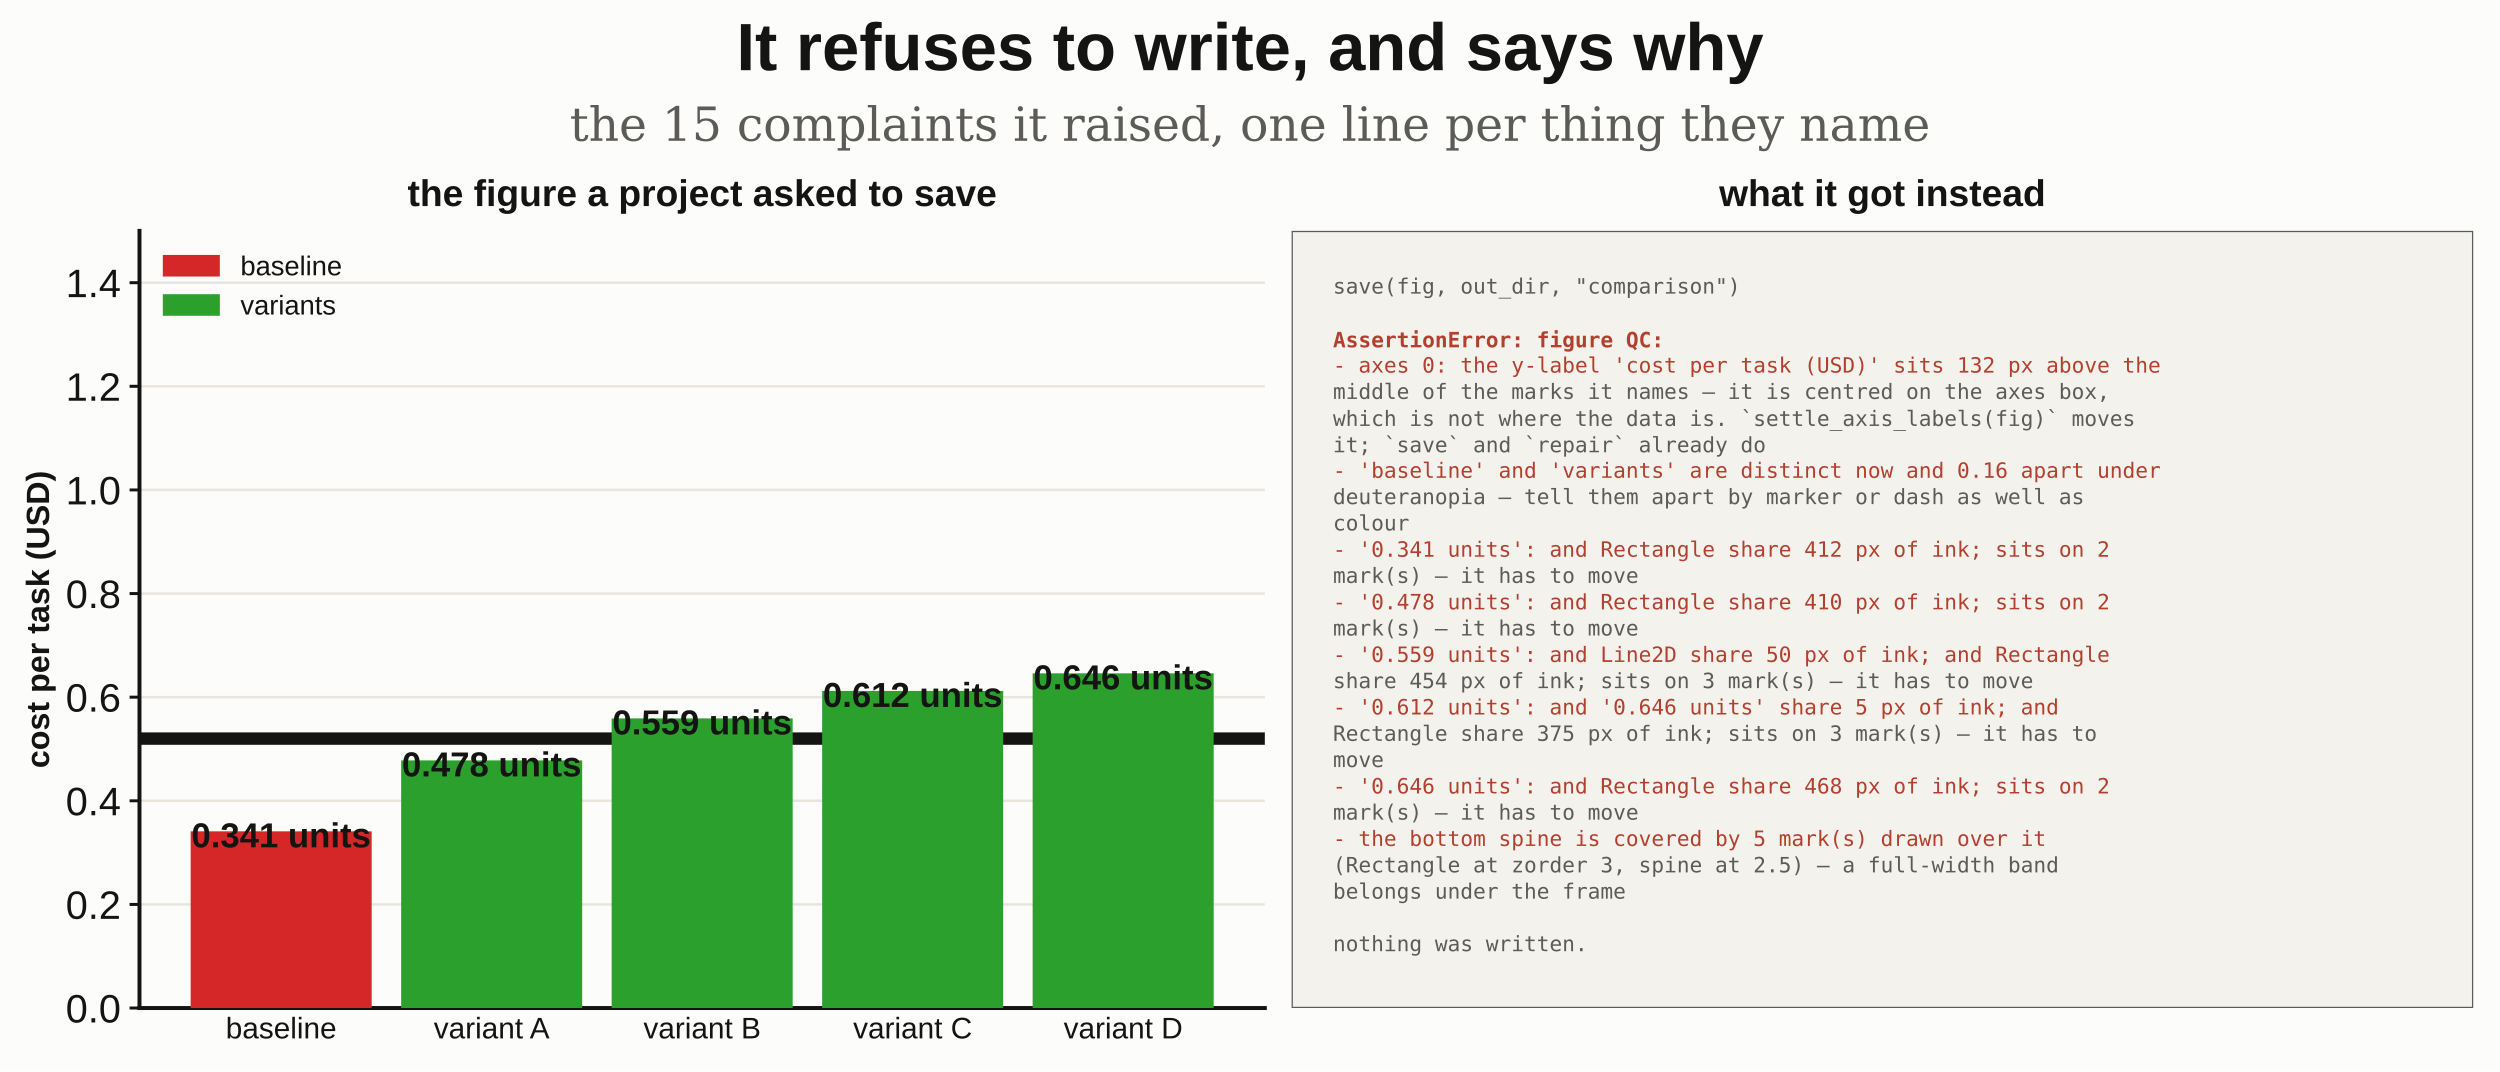
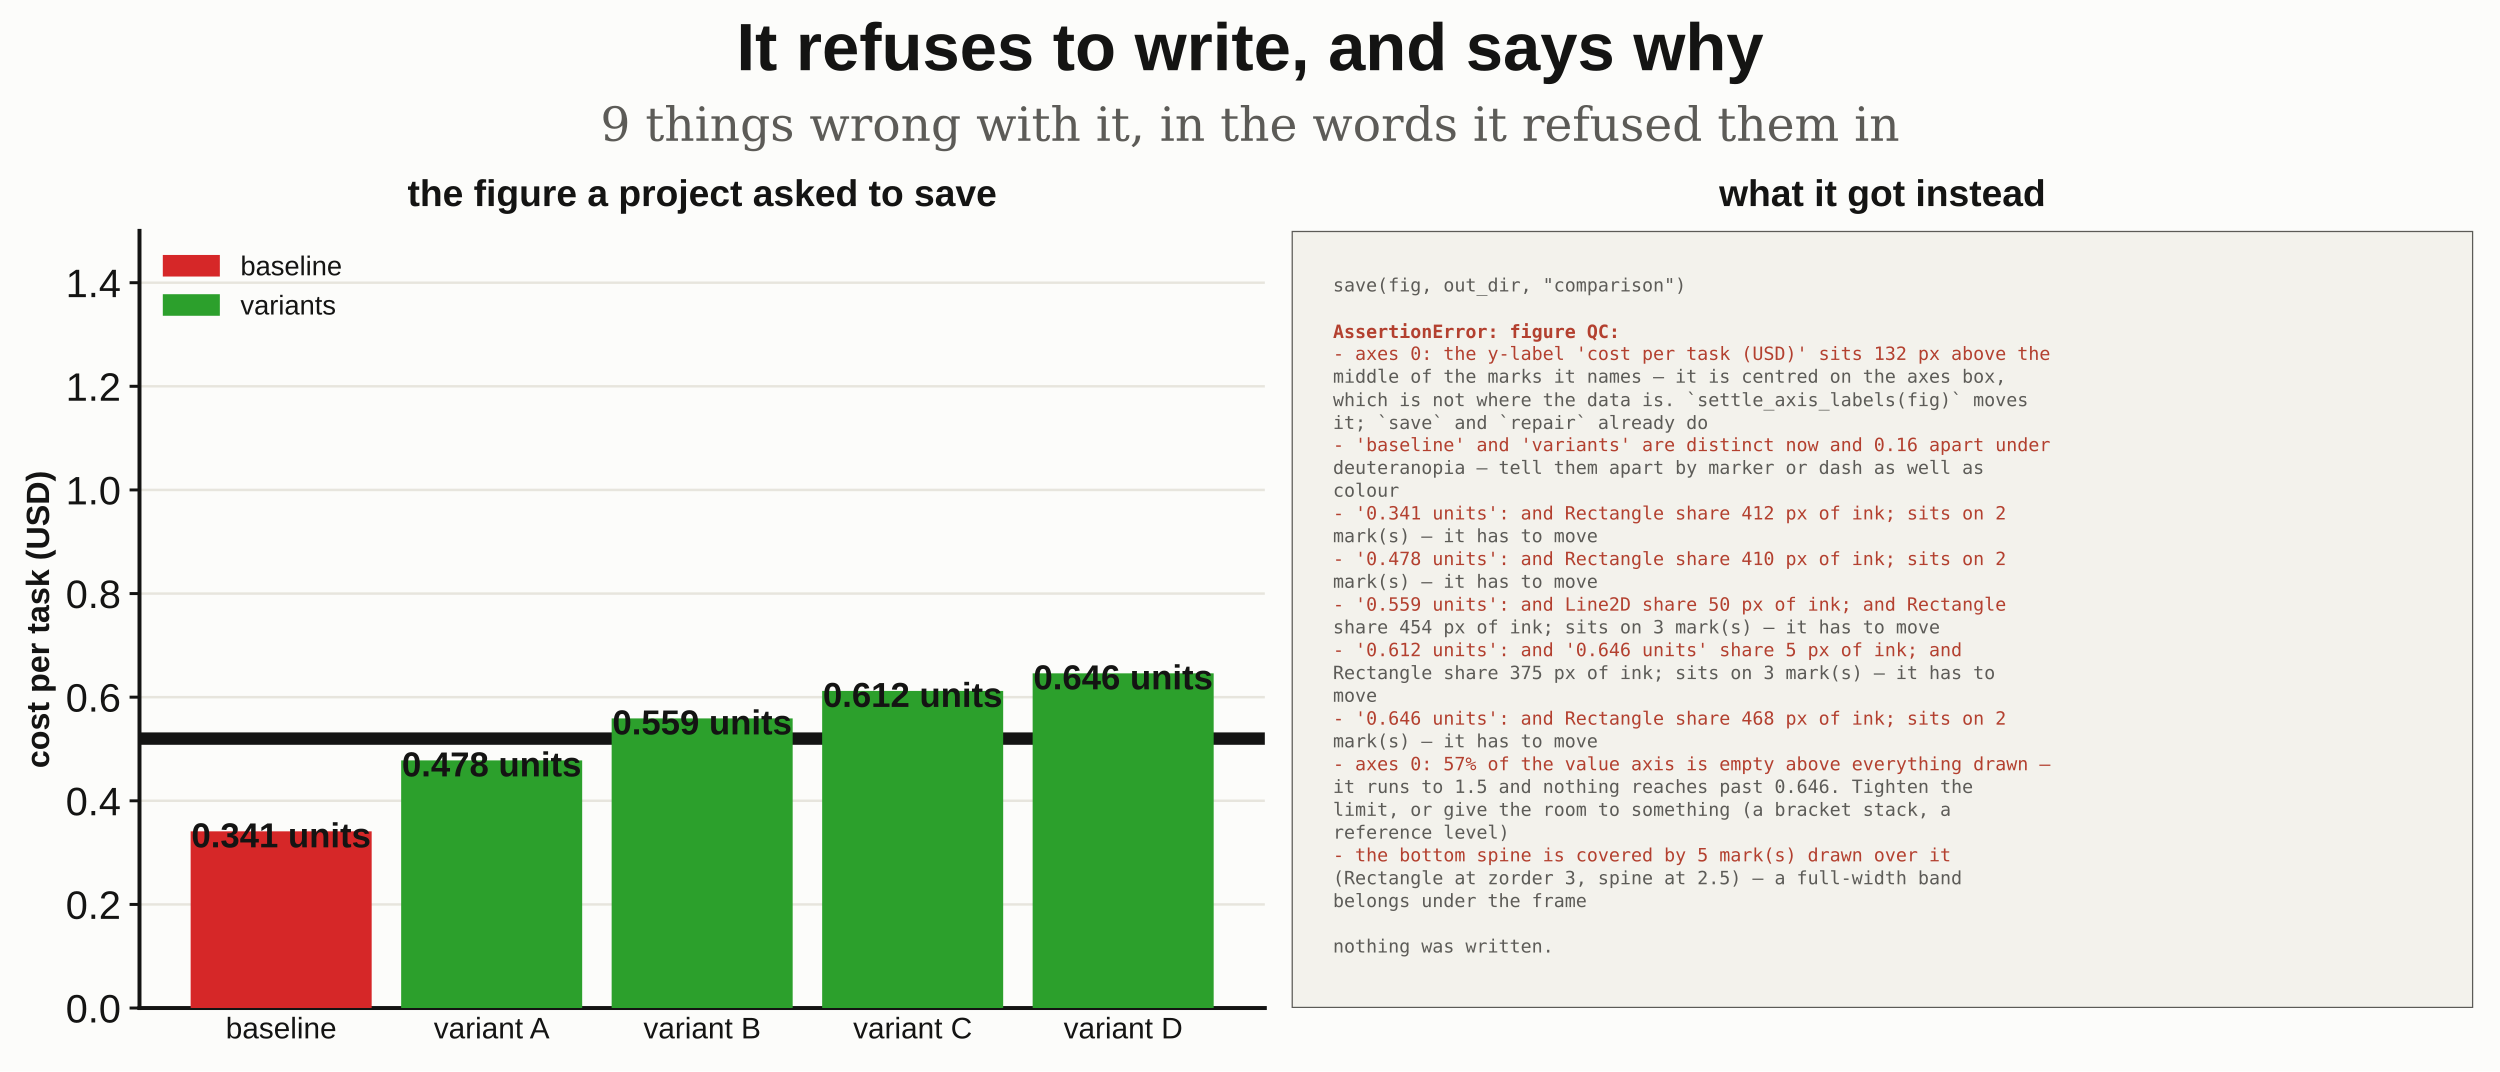
<svg xmlns="http://www.w3.org/2000/svg" xmlns:xlink="http://www.w3.org/1999/xlink" width="1008pt" height="432pt" viewBox="0 0 1008 432" version="1.1">
  <defs>
    <style type="text/css">*{stroke-linejoin: round; stroke-linecap: butt}</style>
  </defs>
  <g id="figure_1">
    <g id="patch_1">
      <path d="M 0 432  L 1008 432  L 1008 0  L 0 0  z " style="fill: #fcfcfa" />
    </g>
    <g id="axes_1">
      <g id="patch_2">
        <path d="M 56.244 406.438  L 509.979 406.438  L 509.979 93.092  L 56.244 93.092  z " style="fill: #fcfcfa" />
      </g>
      <g id="matplotlib.axis_1">
        <g id="xtick_1">
          <g id="line2d_1" />
          <g id="text_1">
            <text style="font-size: 12px; font-family: 'Arial', 'Verdana', 'DejaVu Sans', sans-serif; text-anchor: middle; fill: #141413" x="113.364" y="418.675" transform="rotate(-0 113.3643 418.6746)">baseline</text>
          </g>
        </g>
        <g id="xtick_2">
          <g id="line2d_2" />
          <g id="text_2">
            <text style="font-size: 12px; font-family: 'Arial', 'Verdana', 'DejaVu Sans', sans-serif; text-anchor: middle; fill: #141413" x="198.238" y="418.675" transform="rotate(-0 198.2379 418.6746)">variant A</text>
          </g>
        </g>
        <g id="xtick_3">
          <g id="line2d_3" />
          <g id="text_3">
            <text style="font-size: 12px; font-family: 'Arial', 'Verdana', 'DejaVu Sans', sans-serif; text-anchor: middle; fill: #141413" x="283.112" y="418.675" transform="rotate(-0 283.1116 418.6746)">variant B</text>
          </g>
        </g>
        <g id="xtick_4">
          <g id="line2d_4" />
          <g id="text_4">
            <text style="font-size: 12px; font-family: 'Arial', 'Verdana', 'DejaVu Sans', sans-serif; text-anchor: middle; fill: #141413" x="367.985" y="418.675" transform="rotate(-0 367.9852 418.6746)">variant C</text>
          </g>
        </g>
        <g id="xtick_5">
          <g id="line2d_5" />
          <g id="text_5">
            <text style="font-size: 12px; font-family: 'Arial', 'Verdana', 'DejaVu Sans', sans-serif; text-anchor: middle; fill: #141413" x="452.859" y="418.675" transform="rotate(-0 452.8589 418.6746)">variant D</text>
          </g>
        </g>
      </g>
      <g id="matplotlib.axis_2">
        <g id="ytick_1">
          <g id="line2d_6">
            <path d="M 56.244 406.438  L 509.979 406.438  " clip-path="url(#p9583c2fc2c)" style="fill: none; stroke: #e7e5dd; stroke-linecap: square" />
          </g>
          <g id="line2d_7">
            <defs>
              <path id="m5bc738e78b" d="M 0 0  L -4 0  " style="stroke: #141413; stroke-width: 1.2" />
            </defs>
            <g>
              <use xlink:href="#m5bc738e78b" x="56.244" y="406.438" style="fill: #141413; stroke: #141413; stroke-width: 1.2" />
            </g>
          </g>
          <g id="text_6">
            <text style="font-size: 16px; font-family: 'Arial', 'Verdana', 'DejaVu Sans', sans-serif; text-anchor: end; fill: #141413" x="48.744" y="412.262" transform="rotate(-0 48.74435 412.2625)">0.0</text>
          </g>
        </g>
        <g id="ytick_2">
          <g id="line2d_8">
            <path d="M 56.244 364.659  L 509.979 364.659  " clip-path="url(#p9583c2fc2c)" style="fill: none; stroke: #e7e5dd; stroke-linecap: square" />
          </g>
          <g id="line2d_9">
            <g>
              <use xlink:href="#m5bc738e78b" x="56.244" y="364.659" style="fill: #141413; stroke: #141413; stroke-width: 1.2" />
            </g>
          </g>
          <g id="text_7">
            <text style="font-size: 16px; font-family: 'Arial', 'Verdana', 'DejaVu Sans', sans-serif; text-anchor: end; fill: #141413" x="48.744" y="370.483" transform="rotate(-0 48.74435 370.483)">0.2</text>
          </g>
        </g>
        <g id="ytick_3">
          <g id="line2d_10">
            <path d="M 56.244 322.879  L 509.979 322.879  " clip-path="url(#p9583c2fc2c)" style="fill: none; stroke: #e7e5dd; stroke-linecap: square" />
          </g>
          <g id="line2d_11">
            <g>
              <use xlink:href="#m5bc738e78b" x="56.244" y="322.879" style="fill: #141413; stroke: #141413; stroke-width: 1.2" />
            </g>
          </g>
          <g id="text_8">
            <text style="font-size: 16px; font-family: 'Arial', 'Verdana', 'DejaVu Sans', sans-serif; text-anchor: end; fill: #141413" x="48.744" y="328.704" transform="rotate(-0 48.74435 328.7035)">0.4</text>
          </g>
        </g>
        <g id="ytick_4">
          <g id="line2d_12">
            <path d="M 56.244 281.1  L 509.979 281.1  " clip-path="url(#p9583c2fc2c)" style="fill: none; stroke: #e7e5dd; stroke-linecap: square" />
          </g>
          <g id="line2d_13">
            <g>
              <use xlink:href="#m5bc738e78b" x="56.244" y="281.1" style="fill: #141413; stroke: #141413; stroke-width: 1.2" />
            </g>
          </g>
          <g id="text_9">
            <text style="font-size: 16px; font-family: 'Arial', 'Verdana', 'DejaVu Sans', sans-serif; text-anchor: end; fill: #141413" x="48.744" y="286.924" transform="rotate(-0 48.74435 286.924)">0.6</text>
          </g>
        </g>
        <g id="ytick_5">
          <g id="line2d_14">
            <path d="M 56.244 239.32  L 509.979 239.32  " clip-path="url(#p9583c2fc2c)" style="fill: none; stroke: #e7e5dd; stroke-linecap: square" />
          </g>
          <g id="line2d_15">
            <g>
              <use xlink:href="#m5bc738e78b" x="56.244" y="239.32" style="fill: #141413; stroke: #141413; stroke-width: 1.2" />
            </g>
          </g>
          <g id="text_10">
            <text style="font-size: 16px; font-family: 'Arial', 'Verdana', 'DejaVu Sans', sans-serif; text-anchor: end; fill: #141413" x="48.744" y="245.145" transform="rotate(-0 48.74435 245.1446)">0.8</text>
          </g>
        </g>
        <g id="ytick_6">
          <g id="line2d_16">
            <path d="M 56.244 197.541  L 509.979 197.541  " clip-path="url(#p9583c2fc2c)" style="fill: none; stroke: #e7e5dd; stroke-linecap: square" />
          </g>
          <g id="line2d_17">
            <g>
              <use xlink:href="#m5bc738e78b" x="56.244" y="197.541" style="fill: #141413; stroke: #141413; stroke-width: 1.2" />
            </g>
          </g>
          <g id="text_11">
            <text style="font-size: 16px; font-family: 'Arial', 'Verdana', 'DejaVu Sans', sans-serif; text-anchor: end; fill: #141413" x="48.744" y="203.365" transform="rotate(-0 48.74435 203.3651)">1.0</text>
          </g>
        </g>
        <g id="ytick_7">
          <g id="line2d_18">
            <path d="M 56.244 155.761  L 509.979 155.761  " clip-path="url(#p9583c2fc2c)" style="fill: none; stroke: #e7e5dd; stroke-linecap: square" />
          </g>
          <g id="line2d_19">
            <g>
              <use xlink:href="#m5bc738e78b" x="56.244" y="155.761" style="fill: #141413; stroke: #141413; stroke-width: 1.2" />
            </g>
          </g>
          <g id="text_12">
            <text style="font-size: 16px; font-family: 'Arial', 'Verdana', 'DejaVu Sans', sans-serif; text-anchor: end; fill: #141413" x="48.744" y="161.586" transform="rotate(-0 48.74435 161.5856)">1.2</text>
          </g>
        </g>
        <g id="ytick_8">
          <g id="line2d_20">
            <path d="M 56.244 113.982  L 509.979 113.982  " clip-path="url(#p9583c2fc2c)" style="fill: none; stroke: #e7e5dd; stroke-linecap: square" />
          </g>
          <g id="line2d_21">
            <g>
              <use xlink:href="#m5bc738e78b" x="56.244" y="113.982" style="fill: #141413; stroke: #141413; stroke-width: 1.2" />
            </g>
          </g>
          <g id="text_13">
            <text style="font-size: 16px; font-family: 'Arial', 'Verdana', 'DejaVu Sans', sans-serif; text-anchor: end; fill: #141413" x="48.744" y="119.806" transform="rotate(-0 48.74435 119.8061)">1.4</text>
          </g>
        </g>
        <g id="text_14">
          <text style="font-weight: 700; font-size: 13px; font-family: 'Arial', 'Verdana', 'DejaVu Sans', sans-serif; text-anchor: middle; fill: #141413" x="19.768" y="249.765" transform="rotate(-90 19.76826 249.7652)">cost per task (USD)</text>
        </g>
      </g>
      <g id="line2d_22">
        <path d="M 56.244 297.812  L 509.979 297.812  " clip-path="url(#p9583c2fc2c)" style="fill: none; stroke: #141413; stroke-width: 5; stroke-linecap: square" />
      </g>
      <g id="patch_3">
        <path d="M 56.244 406.438  L 56.244 93.092  " style="fill: none; stroke: #141413; stroke-width: 1.6; stroke-linejoin: miter; stroke-linecap: square" />
      </g>
      <g id="patch_4">
        <path d="M 56.244 406.438  L 509.979 406.438  " style="fill: none; stroke: #141413; stroke-width: 1.6; stroke-linejoin: miter; stroke-linecap: square" />
      </g>
      <g id="patch_5">
        <path d="M 76.869 406.438  L 149.86 406.438  L 149.86 335.204  L 76.869 335.204  z " clip-path="url(#p9583c2fc2c)" style="fill: #d62728" />
      </g>
      <g id="patch_6">
        <path d="M 161.742 406.438  L 234.734 406.438  L 234.734 306.585  L 161.742 306.585  z " clip-path="url(#p9583c2fc2c)" style="fill: #2ca02c" />
      </g>
      <g id="patch_7">
        <path d="M 246.616 406.438  L 319.607 406.438  L 319.607 289.665  L 246.616 289.665  z " clip-path="url(#p9583c2fc2c)" style="fill: #2ca02c" />
      </g>
      <g id="patch_8">
        <path d="M 331.49 406.438  L 404.481 406.438  L 404.481 278.593  L 331.49 278.593  z " clip-path="url(#p9583c2fc2c)" style="fill: #2ca02c" />
      </g>
      <g id="patch_9">
        <path d="M 416.363 406.438  L 489.355 406.438  L 489.355 271.491  L 416.363 271.491  z " clip-path="url(#p9583c2fc2c)" style="fill: #2ca02c" />
      </g>
      <g id="text_15">
        <text style="font-weight: 700; font-size: 15px; font-family: 'Arial', 'Verdana', 'DejaVu Sans', sans-serif; text-anchor: middle; fill: #141413" x="283.112" y="83.092" transform="rotate(-0 283.1116 83.09215)">the figure a project asked to save</text>
      </g>
      <g id="text_16">
        <text style="font-weight: 700; font-size: 14px; font-family: 'Arial', 'Verdana', 'DejaVu Sans', sans-serif; text-anchor: middle; fill: #141413" x="113.364" y="341.658" transform="rotate(-0 113.3643 341.6584)">0.341 units</text>
      </g>
      <g id="text_17">
        <text style="font-weight: 700; font-size: 14px; font-family: 'Arial', 'Verdana', 'DejaVu Sans', sans-serif; text-anchor: middle; fill: #141413" x="198.238" y="313.039" transform="rotate(-0 198.2379 313.0394)">0.478 units</text>
      </g>
      <g id="text_18">
        <text style="font-weight: 700; font-size: 14px; font-family: 'Arial', 'Verdana', 'DejaVu Sans', sans-serif; text-anchor: middle; fill: #141413" x="283.112" y="296.119" transform="rotate(-0 283.1116 296.1187)">0.559 units</text>
      </g>
      <g id="text_19">
        <text style="font-weight: 700; font-size: 14px; font-family: 'Arial', 'Verdana', 'DejaVu Sans', sans-serif; text-anchor: middle; fill: #141413" x="367.985" y="285.047" transform="rotate(-0 367.9852 285.0472)">0.612 units</text>
      </g>
      <g id="text_20">
        <text style="font-weight: 700; font-size: 14px; font-family: 'Arial', 'Verdana', 'DejaVu Sans', sans-serif; text-anchor: middle; fill: #141413" x="452.859" y="277.945" transform="rotate(-0 452.8589 277.9446)">0.646 units</text>
      </g>
      <g id="legend_1">
        <g id="patch_10">
          <path d="M 66.144 111  L 88.144 111  L 88.144 103.3  L 66.144 103.3  z " style="fill: #d62728; stroke: #d62728; stroke-linejoin: miter" />
        </g>
        <g id="text_21">
          <text style="font-size: 11px; font-family: 'Arial', 'Verdana', 'DejaVu Sans', sans-serif; text-anchor: start; fill: #141413" x="96.944" y="111" transform="rotate(-0 96.94436 111.0005)">baseline</text>
        </g>
        <g id="patch_11">
          <path d="M 66.144 126.824  L 88.144 126.824  L 88.144 119.124  L 66.144 119.124  z " style="fill: #2ca02c; stroke: #2ca02c; stroke-linejoin: miter" />
        </g>
        <g id="text_22">
          <text style="font-size: 11px; font-family: 'Arial', 'Verdana', 'DejaVu Sans', sans-serif; text-anchor: start; fill: #141413" x="96.944" y="126.824" transform="rotate(-0 96.94436 126.8237)">variants</text>
        </g>
      </g>
    </g>
    <g id="axes_2">
      <g id="patch_12">
        <path d="M 520.779 406.438  L 997.2 406.438  L 997.2 93.092  L 520.779 93.092  z " clip-path="url(#p94491c3f25)" style="fill: #f3f2ec; stroke: #5c5b57; stroke-linejoin: miter" />
      </g>
      <g id="text_23">
-         <text style="font-size: 8.529px; font-family: 'DejaVu Sans Mono', 'Bitstream Vera Sans Mono', 'Computer Modern Typewriter', 'Andale Mono', 'Nimbus Mono L', 'Courier New', 'Courier', 'Fixed', 'Terminal', monospace; text-anchor: start; fill: #5c5b57" x="537.454" y="118.374" transform="rotate(-0 537.4536 118.3738)">    save(fig, out_dir, "comparison")</text>
+         <text style="font-size: 7.392px; font-family: 'DejaVu Sans Mono', 'Bitstream Vera Sans Mono', 'Computer Modern Typewriter', 'Andale Mono', 'Nimbus Mono L', 'Courier New', 'Courier', 'Fixed', 'Terminal', monospace; text-anchor: start; fill: #5c5b57" x="537.454" y="117.51" transform="rotate(-0 537.4536 117.5097)">    save(fig, out_dir, "comparison")</text>
      </g>
      <g id="text_24">
-         <text style="font-weight: 700; font-size: 8.529px; font-family: 'DejaVu Sans Mono', 'Bitstream Vera Sans Mono', 'Computer Modern Typewriter', 'Andale Mono', 'Nimbus Mono L', 'Courier New', 'Courier', 'Fixed', 'Terminal', monospace; text-anchor: start; fill: #b3402f" x="537.454" y="140.038" transform="rotate(-0 537.4536 140.038)">AssertionError: figure QC:</text>
+         <text style="font-weight: 700; font-size: 7.392px; font-family: 'DejaVu Sans Mono', 'Bitstream Vera Sans Mono', 'Computer Modern Typewriter', 'Andale Mono', 'Nimbus Mono L', 'Courier New', 'Courier', 'Fixed', 'Terminal', monospace; text-anchor: start; fill: #b3402f" x="537.454" y="136.285" transform="rotate(-0 537.4536 136.2854)">AssertionError: figure QC:</text>
      </g>
      <g id="text_25">
-         <text style="font-size: 8.529px; font-family: 'DejaVu Sans Mono', 'Bitstream Vera Sans Mono', 'Computer Modern Typewriter', 'Andale Mono', 'Nimbus Mono L', 'Courier New', 'Courier', 'Fixed', 'Terminal', monospace; text-anchor: start; fill: #b3402f" x="537.454" y="150.236" transform="rotate(-0 537.4536 150.2358)">  - axes 0: the y-label 'cost per task (USD)' sits 132 px above the</text>
+         <text style="font-size: 7.392px; font-family: 'DejaVu Sans Mono', 'Bitstream Vera Sans Mono', 'Computer Modern Typewriter', 'Andale Mono', 'Nimbus Mono L', 'Courier New', 'Courier', 'Fixed', 'Terminal', monospace; text-anchor: start; fill: #b3402f" x="537.454" y="145.123" transform="rotate(-0 537.4536 145.1234)">  - axes 0: the y-label 'cost per task (USD)' sits 132 px above the</text>
      </g>
      <g id="text_26">
-         <text style="font-size: 8.529px; font-family: 'DejaVu Sans Mono', 'Bitstream Vera Sans Mono', 'Computer Modern Typewriter', 'Andale Mono', 'Nimbus Mono L', 'Courier New', 'Courier', 'Fixed', 'Terminal', monospace; text-anchor: start; fill: #5c5b57" x="537.454" y="160.841" transform="rotate(-0 537.4536 160.8414)">    middle of the marks it names — it is centred on the axes box,</text>
+         <text style="font-size: 7.392px; font-family: 'DejaVu Sans Mono', 'Bitstream Vera Sans Mono', 'Computer Modern Typewriter', 'Andale Mono', 'Nimbus Mono L', 'Courier New', 'Courier', 'Fixed', 'Terminal', monospace; text-anchor: start; fill: #5c5b57" x="537.454" y="154.315" transform="rotate(-0 537.4536 154.3149)">    middle of the marks it names — it is centred on the axes box,</text>
      </g>
      <g id="text_27">
-         <text style="font-size: 8.529px; font-family: 'DejaVu Sans Mono', 'Bitstream Vera Sans Mono', 'Computer Modern Typewriter', 'Andale Mono', 'Nimbus Mono L', 'Courier New', 'Courier', 'Fixed', 'Terminal', monospace; text-anchor: start; fill: #5c5b57" x="537.454" y="171.743" transform="rotate(-0 537.4536 171.7428)">    which is not where the data is. `settle_axis_labels(fig)` moves</text>
+         <text style="font-size: 7.392px; font-family: 'DejaVu Sans Mono', 'Bitstream Vera Sans Mono', 'Computer Modern Typewriter', 'Andale Mono', 'Nimbus Mono L', 'Courier New', 'Courier', 'Fixed', 'Terminal', monospace; text-anchor: start; fill: #5c5b57" x="537.454" y="163.763" transform="rotate(-0 537.4536 163.7628)">    which is not where the data is. `settle_axis_labels(fig)` moves</text>
      </g>
      <g id="text_28">
-         <text style="font-size: 8.529px; font-family: 'DejaVu Sans Mono', 'Bitstream Vera Sans Mono', 'Computer Modern Typewriter', 'Andale Mono', 'Nimbus Mono L', 'Courier New', 'Courier', 'Fixed', 'Terminal', monospace; text-anchor: start; fill: #5c5b57" x="537.454" y="182.348" transform="rotate(-0 537.4536 182.3483)">    it; `save` and `repair` already do</text>
+         <text style="font-size: 7.392px; font-family: 'DejaVu Sans Mono', 'Bitstream Vera Sans Mono', 'Computer Modern Typewriter', 'Andale Mono', 'Nimbus Mono L', 'Courier New', 'Courier', 'Fixed', 'Terminal', monospace; text-anchor: start; fill: #5c5b57" x="537.454" y="172.954" transform="rotate(-0 537.4536 172.9543)">    it; `save` and `repair` already do</text>
      </g>
      <g id="text_29">
-         <text style="font-size: 8.529px; font-family: 'DejaVu Sans Mono', 'Bitstream Vera Sans Mono', 'Computer Modern Typewriter', 'Andale Mono', 'Nimbus Mono L', 'Courier New', 'Courier', 'Fixed', 'Terminal', monospace; text-anchor: start; fill: #b3402f" x="537.454" y="192.658" transform="rotate(-0 537.4536 192.658)">  - 'baseline' and 'variants' are distinct now and 0.16 apart under</text>
+         <text style="font-size: 7.392px; font-family: 'DejaVu Sans Mono', 'Bitstream Vera Sans Mono', 'Computer Modern Typewriter', 'Andale Mono', 'Nimbus Mono L', 'Courier New', 'Courier', 'Fixed', 'Terminal', monospace; text-anchor: start; fill: #b3402f" x="537.454" y="181.889" transform="rotate(-0 537.4536 181.8894)">  - 'baseline' and 'variants' are distinct now and 0.16 apart under</text>
      </g>
      <g id="text_30">
-         <text style="font-size: 8.529px; font-family: 'DejaVu Sans Mono', 'Bitstream Vera Sans Mono', 'Computer Modern Typewriter', 'Andale Mono', 'Nimbus Mono L', 'Courier New', 'Courier', 'Fixed', 'Terminal', monospace; text-anchor: start; fill: #5c5b57" x="537.454" y="203.264" transform="rotate(-0 537.4536 203.2636)">    deuteranopia — tell them apart by marker or dash as well as</text>
+         <text style="font-size: 7.392px; font-family: 'DejaVu Sans Mono', 'Bitstream Vera Sans Mono', 'Computer Modern Typewriter', 'Andale Mono', 'Nimbus Mono L', 'Courier New', 'Courier', 'Fixed', 'Terminal', monospace; text-anchor: start; fill: #5c5b57" x="537.454" y="191.081" transform="rotate(-0 537.4536 191.0808)">    deuteranopia — tell them apart by marker or dash as well as</text>
      </g>
      <g id="text_31">
-         <text style="font-size: 8.529px; font-family: 'DejaVu Sans Mono', 'Bitstream Vera Sans Mono', 'Computer Modern Typewriter', 'Andale Mono', 'Nimbus Mono L', 'Courier New', 'Courier', 'Fixed', 'Terminal', monospace; text-anchor: start; fill: #5c5b57" x="537.454" y="213.869" transform="rotate(-0 537.4536 213.8692)">    colour</text>
+         <text style="font-size: 7.392px; font-family: 'DejaVu Sans Mono', 'Bitstream Vera Sans Mono', 'Computer Modern Typewriter', 'Andale Mono', 'Nimbus Mono L', 'Courier New', 'Courier', 'Fixed', 'Terminal', monospace; text-anchor: start; fill: #5c5b57" x="537.454" y="200.272" transform="rotate(-0 537.4536 200.2723)">    colour</text>
      </g>
      <g id="text_32">
-         <text style="font-size: 8.529px; font-family: 'DejaVu Sans Mono', 'Bitstream Vera Sans Mono', 'Computer Modern Typewriter', 'Andale Mono', 'Nimbus Mono L', 'Courier New', 'Courier', 'Fixed', 'Terminal', monospace; text-anchor: start; fill: #b3402f" x="537.454" y="224.475" transform="rotate(-0 537.4536 224.4747)">  - '0.341 units': and Rectangle share 412 px of ink; sits on 2</text>
+         <text style="font-size: 7.392px; font-family: 'DejaVu Sans Mono', 'Bitstream Vera Sans Mono', 'Computer Modern Typewriter', 'Andale Mono', 'Nimbus Mono L', 'Courier New', 'Courier', 'Fixed', 'Terminal', monospace; text-anchor: start; fill: #b3402f" x="537.454" y="209.464" transform="rotate(-0 537.4536 209.4638)">  - '0.341 units': and Rectangle share 412 px of ink; sits on 2</text>
      </g>
      <g id="text_33">
-         <text style="font-size: 8.529px; font-family: 'DejaVu Sans Mono', 'Bitstream Vera Sans Mono', 'Computer Modern Typewriter', 'Andale Mono', 'Nimbus Mono L', 'Courier New', 'Courier', 'Fixed', 'Terminal', monospace; text-anchor: start; fill: #5c5b57" x="537.454" y="235.035" transform="rotate(-0 537.4536 235.035)">    mark(s) — it has to move</text>
+         <text style="font-size: 7.392px; font-family: 'DejaVu Sans Mono', 'Bitstream Vera Sans Mono', 'Computer Modern Typewriter', 'Andale Mono', 'Nimbus Mono L', 'Courier New', 'Courier', 'Fixed', 'Terminal', monospace; text-anchor: start; fill: #5c5b57" x="537.454" y="218.616" transform="rotate(-0 537.4536 218.616)">    mark(s) — it has to move</text>
      </g>
      <g id="text_34">
-         <text style="font-size: 8.529px; font-family: 'DejaVu Sans Mono', 'Bitstream Vera Sans Mono', 'Computer Modern Typewriter', 'Andale Mono', 'Nimbus Mono L', 'Courier New', 'Courier', 'Fixed', 'Terminal', monospace; text-anchor: start; fill: #b3402f" x="537.454" y="245.686" transform="rotate(-0 537.4536 245.6858)">  - '0.478 units': and Rectangle share 410 px of ink; sits on 2</text>
+         <text style="font-size: 7.392px; font-family: 'DejaVu Sans Mono', 'Bitstream Vera Sans Mono', 'Computer Modern Typewriter', 'Andale Mono', 'Nimbus Mono L', 'Courier New', 'Courier', 'Fixed', 'Terminal', monospace; text-anchor: start; fill: #b3402f" x="537.454" y="227.847" transform="rotate(-0 537.4536 227.8468)">  - '0.478 units': and Rectangle share 410 px of ink; sits on 2</text>
      </g>
      <g id="text_35">
-         <text style="font-size: 8.529px; font-family: 'DejaVu Sans Mono', 'Bitstream Vera Sans Mono', 'Computer Modern Typewriter', 'Andale Mono', 'Nimbus Mono L', 'Courier New', 'Courier', 'Fixed', 'Terminal', monospace; text-anchor: start; fill: #5c5b57" x="537.454" y="256.246" transform="rotate(-0 537.4536 256.2461)">    mark(s) — it has to move</text>
+         <text style="font-size: 7.392px; font-family: 'DejaVu Sans Mono', 'Bitstream Vera Sans Mono', 'Computer Modern Typewriter', 'Andale Mono', 'Nimbus Mono L', 'Courier New', 'Courier', 'Fixed', 'Terminal', monospace; text-anchor: start; fill: #5c5b57" x="537.454" y="236.999" transform="rotate(-0 537.4536 236.999)">    mark(s) — it has to move</text>
      </g>
      <g id="text_36">
-         <text style="font-size: 8.529px; font-family: 'DejaVu Sans Mono', 'Bitstream Vera Sans Mono', 'Computer Modern Typewriter', 'Andale Mono', 'Nimbus Mono L', 'Courier New', 'Courier', 'Fixed', 'Terminal', monospace; text-anchor: start; fill: #b3402f" x="537.454" y="266.897" transform="rotate(-0 537.4536 266.897)">  - '0.559 units': and Line2D share 50 px of ink; and Rectangle</text>
+         <text style="font-size: 7.392px; font-family: 'DejaVu Sans Mono', 'Bitstream Vera Sans Mono', 'Computer Modern Typewriter', 'Andale Mono', 'Nimbus Mono L', 'Courier New', 'Courier', 'Fixed', 'Terminal', monospace; text-anchor: start; fill: #b3402f" x="537.454" y="246.23" transform="rotate(-0 537.4536 246.2298)">  - '0.559 units': and Line2D share 50 px of ink; and Rectangle</text>
      </g>
      <g id="text_37">
-         <text style="font-size: 8.529px; font-family: 'DejaVu Sans Mono', 'Bitstream Vera Sans Mono', 'Computer Modern Typewriter', 'Andale Mono', 'Nimbus Mono L', 'Courier New', 'Courier', 'Fixed', 'Terminal', monospace; text-anchor: start; fill: #5c5b57" x="537.454" y="277.457" transform="rotate(-0 537.4536 277.4572)">    share 454 px of ink; sits on 3 mark(s) — it has to move</text>
+         <text style="font-size: 7.392px; font-family: 'DejaVu Sans Mono', 'Bitstream Vera Sans Mono', 'Computer Modern Typewriter', 'Andale Mono', 'Nimbus Mono L', 'Courier New', 'Courier', 'Fixed', 'Terminal', monospace; text-anchor: start; fill: #5c5b57" x="537.454" y="255.382" transform="rotate(-0 537.4536 255.382)">    share 454 px of ink; sits on 3 mark(s) — it has to move</text>
      </g>
      <g id="text_38">
-         <text style="font-size: 8.529px; font-family: 'DejaVu Sans Mono', 'Bitstream Vera Sans Mono', 'Computer Modern Typewriter', 'Andale Mono', 'Nimbus Mono L', 'Courier New', 'Courier', 'Fixed', 'Terminal', monospace; text-anchor: start; fill: #b3402f" x="537.454" y="288.063" transform="rotate(-0 537.4536 288.0628)">  - '0.612 units': and '0.646 units' share 5 px of ink; and</text>
+         <text style="font-size: 7.392px; font-family: 'DejaVu Sans Mono', 'Bitstream Vera Sans Mono', 'Computer Modern Typewriter', 'Andale Mono', 'Nimbus Mono L', 'Courier New', 'Courier', 'Fixed', 'Terminal', monospace; text-anchor: start; fill: #b3402f" x="537.454" y="264.573" transform="rotate(-0 537.4536 264.5735)">  - '0.612 units': and '0.646 units' share 5 px of ink; and</text>
      </g>
      <g id="text_39">
-         <text style="font-size: 8.529px; font-family: 'DejaVu Sans Mono', 'Bitstream Vera Sans Mono', 'Computer Modern Typewriter', 'Andale Mono', 'Nimbus Mono L', 'Courier New', 'Courier', 'Fixed', 'Terminal', monospace; text-anchor: start; fill: #5c5b57" x="537.454" y="298.714" transform="rotate(-0 537.4536 298.7137)">    Rectangle share 375 px of ink; sits on 3 mark(s) — it has to</text>
+         <text style="font-size: 7.392px; font-family: 'DejaVu Sans Mono', 'Bitstream Vera Sans Mono', 'Computer Modern Typewriter', 'Andale Mono', 'Nimbus Mono L', 'Courier New', 'Courier', 'Fixed', 'Terminal', monospace; text-anchor: start; fill: #5c5b57" x="537.454" y="273.804" transform="rotate(-0 537.4536 273.8042)">    Rectangle share 375 px of ink; sits on 3 mark(s) — it has to</text>
      </g>
      <g id="text_40">
-         <text style="font-size: 8.529px; font-family: 'DejaVu Sans Mono', 'Bitstream Vera Sans Mono', 'Computer Modern Typewriter', 'Andale Mono', 'Nimbus Mono L', 'Courier New', 'Courier', 'Fixed', 'Terminal', monospace; text-anchor: start; fill: #5c5b57" x="537.454" y="309.273" transform="rotate(-0 537.4536 309.2732)">    move</text>
+         <text style="font-size: 7.392px; font-family: 'DejaVu Sans Mono', 'Bitstream Vera Sans Mono', 'Computer Modern Typewriter', 'Andale Mono', 'Nimbus Mono L', 'Courier New', 'Courier', 'Fixed', 'Terminal', monospace; text-anchor: start; fill: #5c5b57" x="537.454" y="282.956" transform="rotate(-0 537.4536 282.9559)">    move</text>
      </g>
      <g id="text_41">
-         <text style="font-size: 8.529px; font-family: 'DejaVu Sans Mono', 'Bitstream Vera Sans Mono', 'Computer Modern Typewriter', 'Andale Mono', 'Nimbus Mono L', 'Courier New', 'Courier', 'Fixed', 'Terminal', monospace; text-anchor: start; fill: #b3402f" x="537.454" y="319.925" transform="rotate(-0 537.4536 319.9248)">  - '0.646 units': and Rectangle share 468 px of ink; sits on 2</text>
+         <text style="font-size: 7.392px; font-family: 'DejaVu Sans Mono', 'Bitstream Vera Sans Mono', 'Computer Modern Typewriter', 'Andale Mono', 'Nimbus Mono L', 'Courier New', 'Courier', 'Fixed', 'Terminal', monospace; text-anchor: start; fill: #b3402f" x="537.454" y="292.187" transform="rotate(-0 537.4536 292.1872)">  - '0.646 units': and Rectangle share 468 px of ink; sits on 2</text>
      </g>
      <g id="text_42">
-         <text style="font-size: 8.529px; font-family: 'DejaVu Sans Mono', 'Bitstream Vera Sans Mono', 'Computer Modern Typewriter', 'Andale Mono', 'Nimbus Mono L', 'Courier New', 'Courier', 'Fixed', 'Terminal', monospace; text-anchor: start; fill: #5c5b57" x="537.454" y="330.485" transform="rotate(-0 537.4536 330.485)">    mark(s) — it has to move</text>
+         <text style="font-size: 7.392px; font-family: 'DejaVu Sans Mono', 'Bitstream Vera Sans Mono', 'Computer Modern Typewriter', 'Andale Mono', 'Nimbus Mono L', 'Courier New', 'Courier', 'Fixed', 'Terminal', monospace; text-anchor: start; fill: #5c5b57" x="537.454" y="301.339" transform="rotate(-0 537.4536 301.3394)">    mark(s) — it has to move</text>
      </g>
      <g id="text_43">
-         <text style="font-size: 8.529px; font-family: 'DejaVu Sans Mono', 'Bitstream Vera Sans Mono', 'Computer Modern Typewriter', 'Andale Mono', 'Nimbus Mono L', 'Courier New', 'Courier', 'Fixed', 'Terminal', monospace; text-anchor: start; fill: #b3402f" x="537.454" y="341.091" transform="rotate(-0 537.4536 341.0906)">  - the bottom spine is covered by 5 mark(s) drawn over it</text>
+         <text style="font-size: 7.392px; font-family: 'DejaVu Sans Mono', 'Bitstream Vera Sans Mono', 'Computer Modern Typewriter', 'Andale Mono', 'Nimbus Mono L', 'Courier New', 'Courier', 'Fixed', 'Terminal', monospace; text-anchor: start; fill: #b3402f" x="537.454" y="310.57" transform="rotate(-0 537.4536 310.5702)">  - axes 0: 57% of the value axis is empty above everything drawn —</text>
      </g>
      <g id="text_44">
-         <text style="font-size: 8.529px; font-family: 'DejaVu Sans Mono', 'Bitstream Vera Sans Mono', 'Computer Modern Typewriter', 'Andale Mono', 'Nimbus Mono L', 'Courier New', 'Courier', 'Fixed', 'Terminal', monospace; text-anchor: start; fill: #5c5b57" x="537.454" y="351.741" transform="rotate(-0 537.4536 351.7415)">    (Rectangle at zorder 3, spine at 2.5) — a full-width band</text>
+         <text style="font-size: 7.392px; font-family: 'DejaVu Sans Mono', 'Bitstream Vera Sans Mono', 'Computer Modern Typewriter', 'Andale Mono', 'Nimbus Mono L', 'Courier New', 'Courier', 'Fixed', 'Terminal', monospace; text-anchor: start; fill: #5c5b57" x="537.454" y="319.722" transform="rotate(-0 537.4536 319.7224)">    it runs to 1.5 and nothing reaches past 0.646. Tighten the</text>
      </g>
      <g id="text_45">
-         <text style="font-size: 8.529px; font-family: 'DejaVu Sans Mono', 'Bitstream Vera Sans Mono', 'Computer Modern Typewriter', 'Andale Mono', 'Nimbus Mono L', 'Courier New', 'Courier', 'Fixed', 'Terminal', monospace; text-anchor: start; fill: #5c5b57" x="537.454" y="362.347" transform="rotate(-0 537.4536 362.347)">    belongs under the frame</text>
+         <text style="font-size: 7.392px; font-family: 'DejaVu Sans Mono', 'Bitstream Vera Sans Mono', 'Computer Modern Typewriter', 'Andale Mono', 'Nimbus Mono L', 'Courier New', 'Courier', 'Fixed', 'Terminal', monospace; text-anchor: start; fill: #5c5b57" x="537.454" y="328.953" transform="rotate(-0 537.4536 328.9531)">    limit, or give the room to something (a bracket stack, a</text>
      </g>
      <g id="text_46">
-         <text style="font-size: 8.529px; font-family: 'DejaVu Sans Mono', 'Bitstream Vera Sans Mono', 'Computer Modern Typewriter', 'Andale Mono', 'Nimbus Mono L', 'Courier New', 'Courier', 'Fixed', 'Terminal', monospace; text-anchor: start; fill: #5c5b57" x="537.454" y="383.513" transform="rotate(-0 537.4536 383.5128)">nothing was written.</text>
+         <text style="font-size: 7.392px; font-family: 'DejaVu Sans Mono', 'Bitstream Vera Sans Mono', 'Computer Modern Typewriter', 'Andale Mono', 'Nimbus Mono L', 'Courier New', 'Courier', 'Fixed', 'Terminal', monospace; text-anchor: start; fill: #5c5b57" x="537.454" y="338.145" transform="rotate(-0 537.4536 338.1446)">    reference level)</text>
      </g>
      <g id="text_47">
+         <text style="font-size: 7.392px; font-family: 'DejaVu Sans Mono', 'Bitstream Vera Sans Mono', 'Computer Modern Typewriter', 'Andale Mono', 'Nimbus Mono L', 'Courier New', 'Courier', 'Fixed', 'Terminal', monospace; text-anchor: start; fill: #b3402f" x="537.454" y="347.297" transform="rotate(-0 537.4536 347.2968)">  - the bottom spine is covered by 5 mark(s) drawn over it</text>
+       </g>
+       <g id="text_48">
+         <text style="font-size: 7.392px; font-family: 'DejaVu Sans Mono', 'Bitstream Vera Sans Mono', 'Computer Modern Typewriter', 'Andale Mono', 'Nimbus Mono L', 'Courier New', 'Courier', 'Fixed', 'Terminal', monospace; text-anchor: start; fill: #5c5b57" x="537.454" y="356.528" transform="rotate(-0 537.4536 356.5276)">    (Rectangle at zorder 3, spine at 2.5) — a full-width band</text>
+       </g>
+       <g id="text_49">
+         <text style="font-size: 7.392px; font-family: 'DejaVu Sans Mono', 'Bitstream Vera Sans Mono', 'Computer Modern Typewriter', 'Andale Mono', 'Nimbus Mono L', 'Courier New', 'Courier', 'Fixed', 'Terminal', monospace; text-anchor: start; fill: #5c5b57" x="537.454" y="365.719" transform="rotate(-0 537.4536 365.7191)">    belongs under the frame</text>
+       </g>
+       <g id="text_50">
+         <text style="font-size: 7.392px; font-family: 'DejaVu Sans Mono', 'Bitstream Vera Sans Mono', 'Computer Modern Typewriter', 'Andale Mono', 'Nimbus Mono L', 'Courier New', 'Courier', 'Fixed', 'Terminal', monospace; text-anchor: start; fill: #5c5b57" x="537.454" y="384.063" transform="rotate(-0 537.4536 384.0628)">nothing was written.</text>
+       </g>
+       <g id="text_51">
        <text style="font-weight: 700; font-size: 15px; font-family: 'Arial', 'Verdana', 'DejaVu Sans', sans-serif; text-anchor: middle; fill: #141413" x="758.989" y="83.092" transform="rotate(-0 758.9894 83.09215)">what it got instead</text>
      </g>
    </g>
-     <g id="text_48">
+     <g id="text_52">
      <text style="font-weight: 700; font-size: 27px; font-family: 'Arial', 'Verdana', 'DejaVu Sans', sans-serif; text-anchor: middle; fill: #141413" x="504" y="28.297" transform="rotate(-0 504 28.29674)">It refuses to write, and says why</text>
    </g>
-     <g id="text_49">
-       <text style="font-size: 19px; font-family: 'Georgia', 'DejaVu Serif', serif; text-anchor: middle; fill: #5c5b57" x="504" y="56.761" transform="rotate(-0 504 56.7606)">the 15 complaints it raised, one line per thing they name</text>
+     <g id="text_53">
+       <text style="font-size: 19px; font-family: 'Georgia', 'DejaVu Serif', serif; text-anchor: middle; fill: #5c5b57" x="504" y="56.762" transform="rotate(-0 504 56.76172)">9 things wrong with it, in the words it refused them in</text>
    </g>
  </g>
  <defs>
    <clipPath id="p9583c2fc2c">
      <rect x="56.244" y="93.092" width="453.734" height="313.346" />
    </clipPath>
    <clipPath id="p94491c3f25">
      <rect x="520.779" y="93.092" width="476.421" height="313.346" />
    </clipPath>
  </defs>
</svg>
